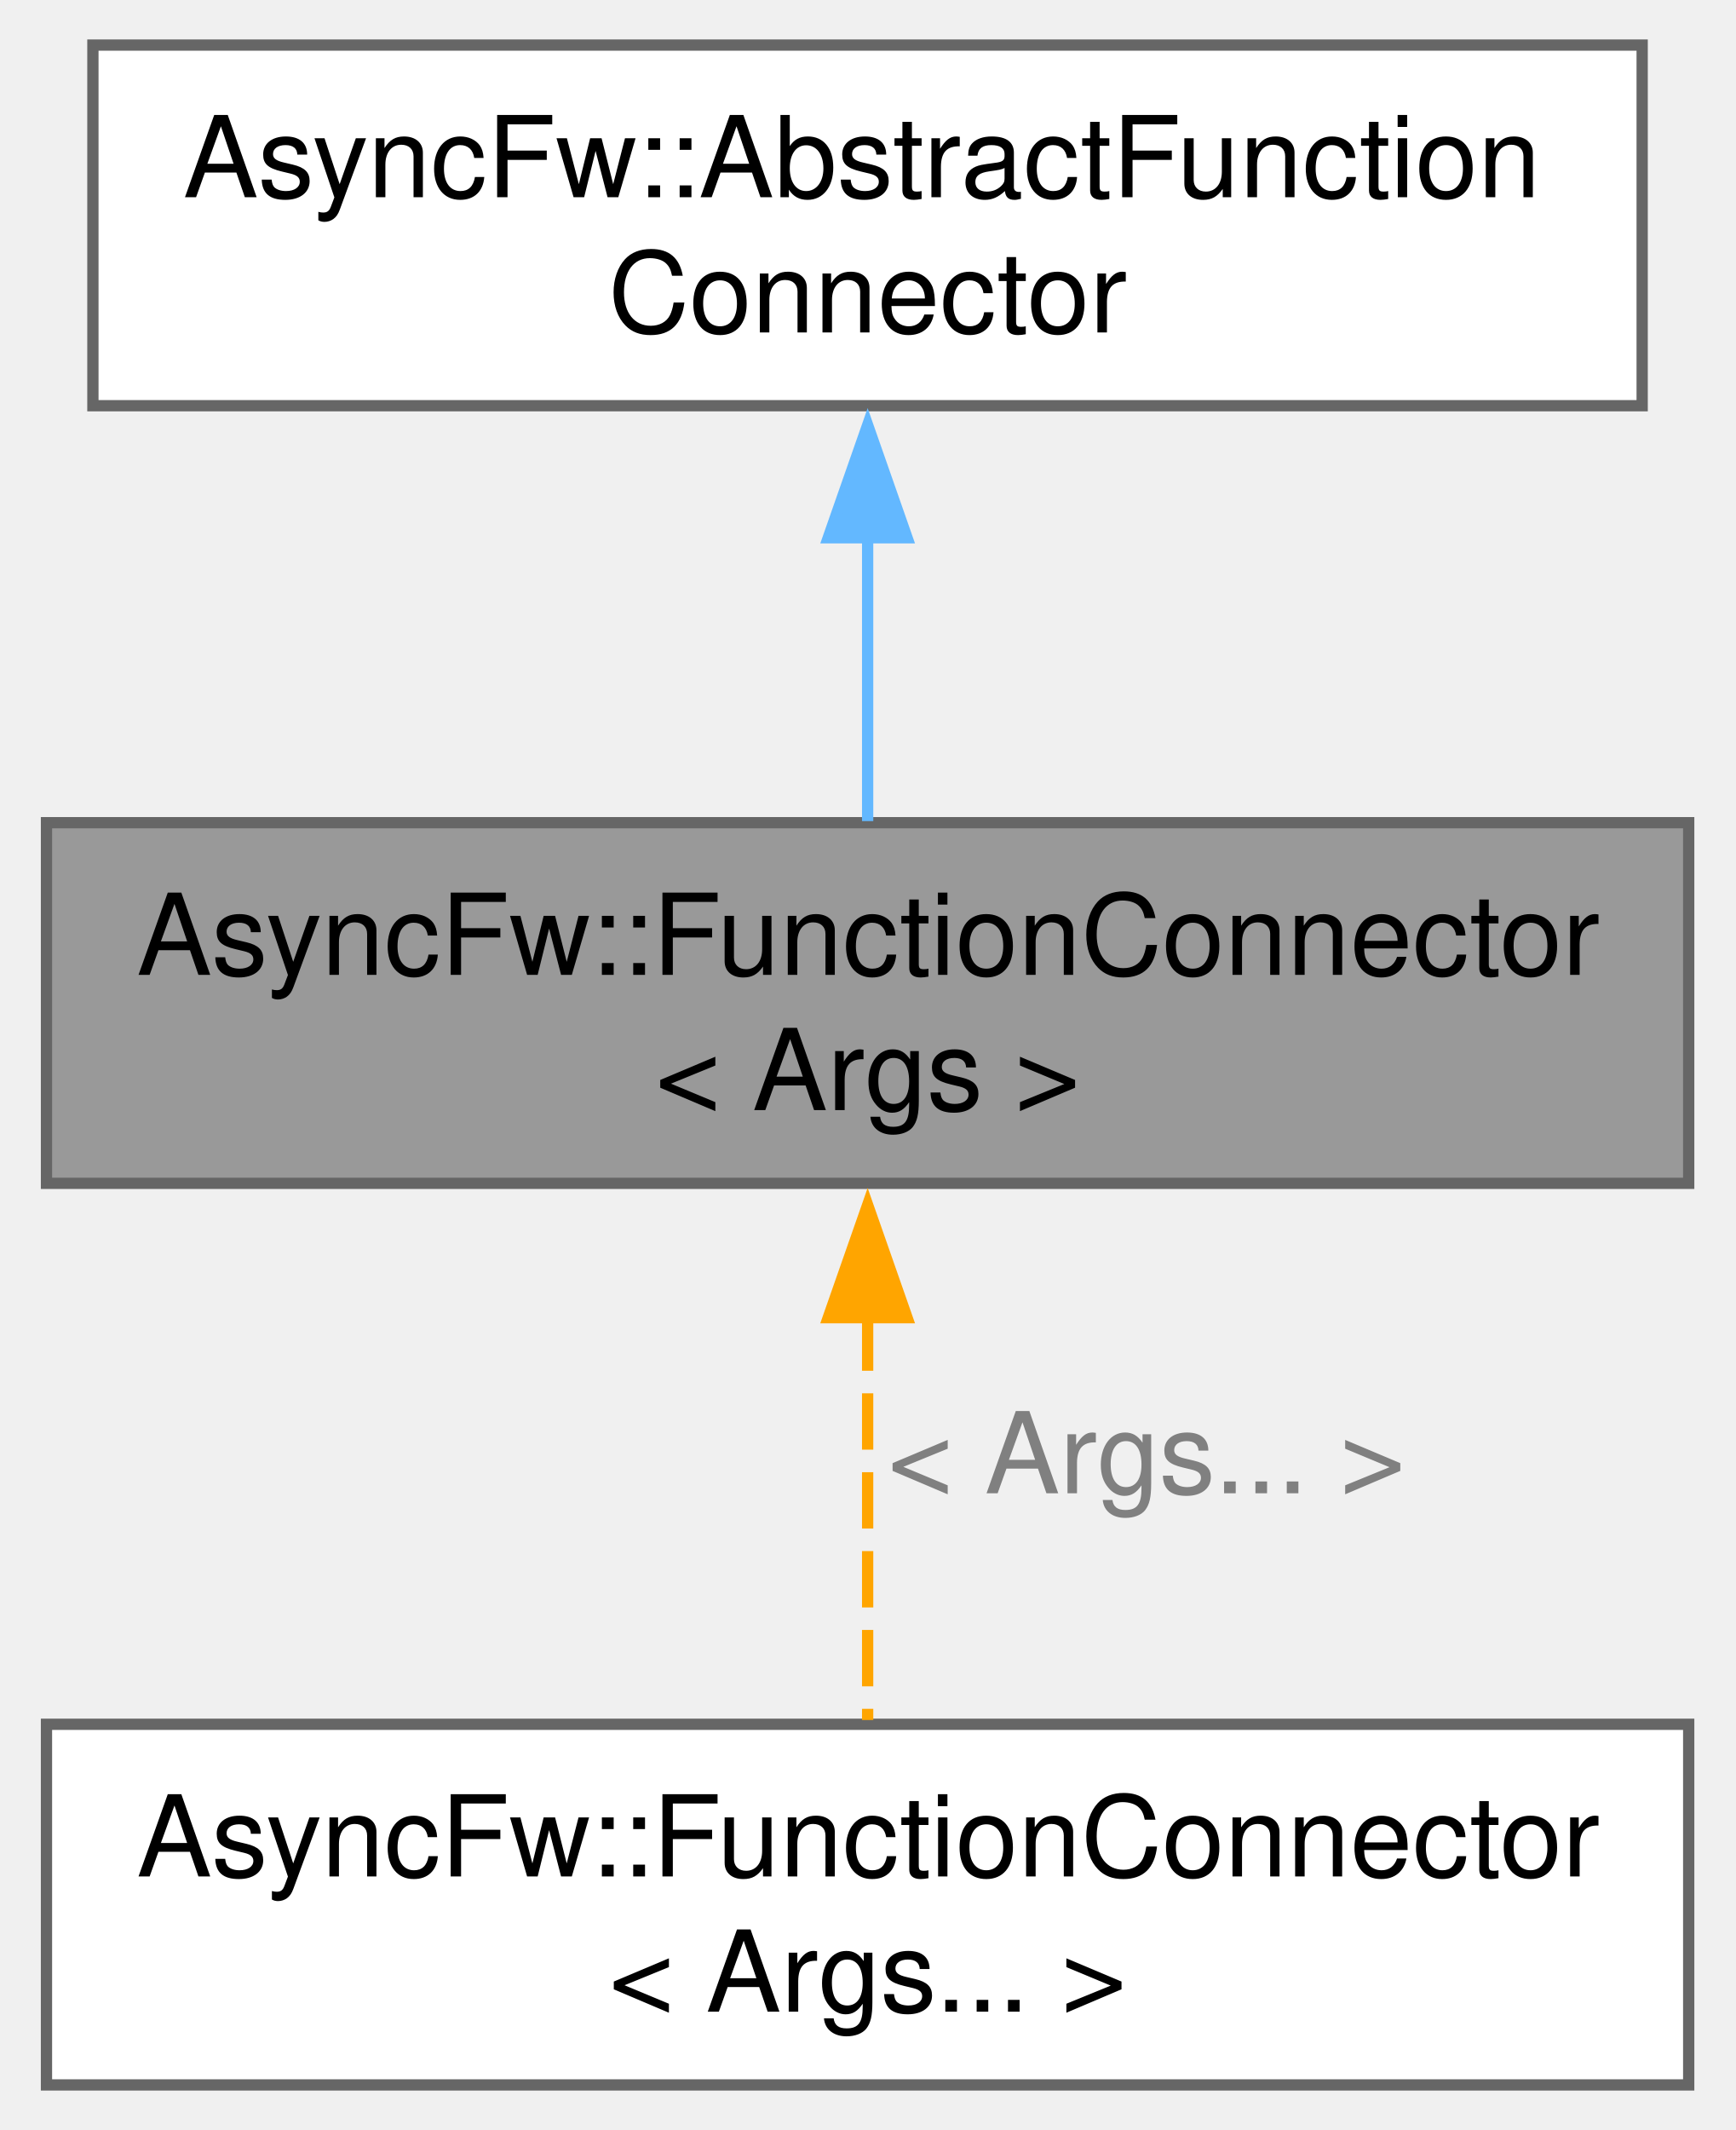
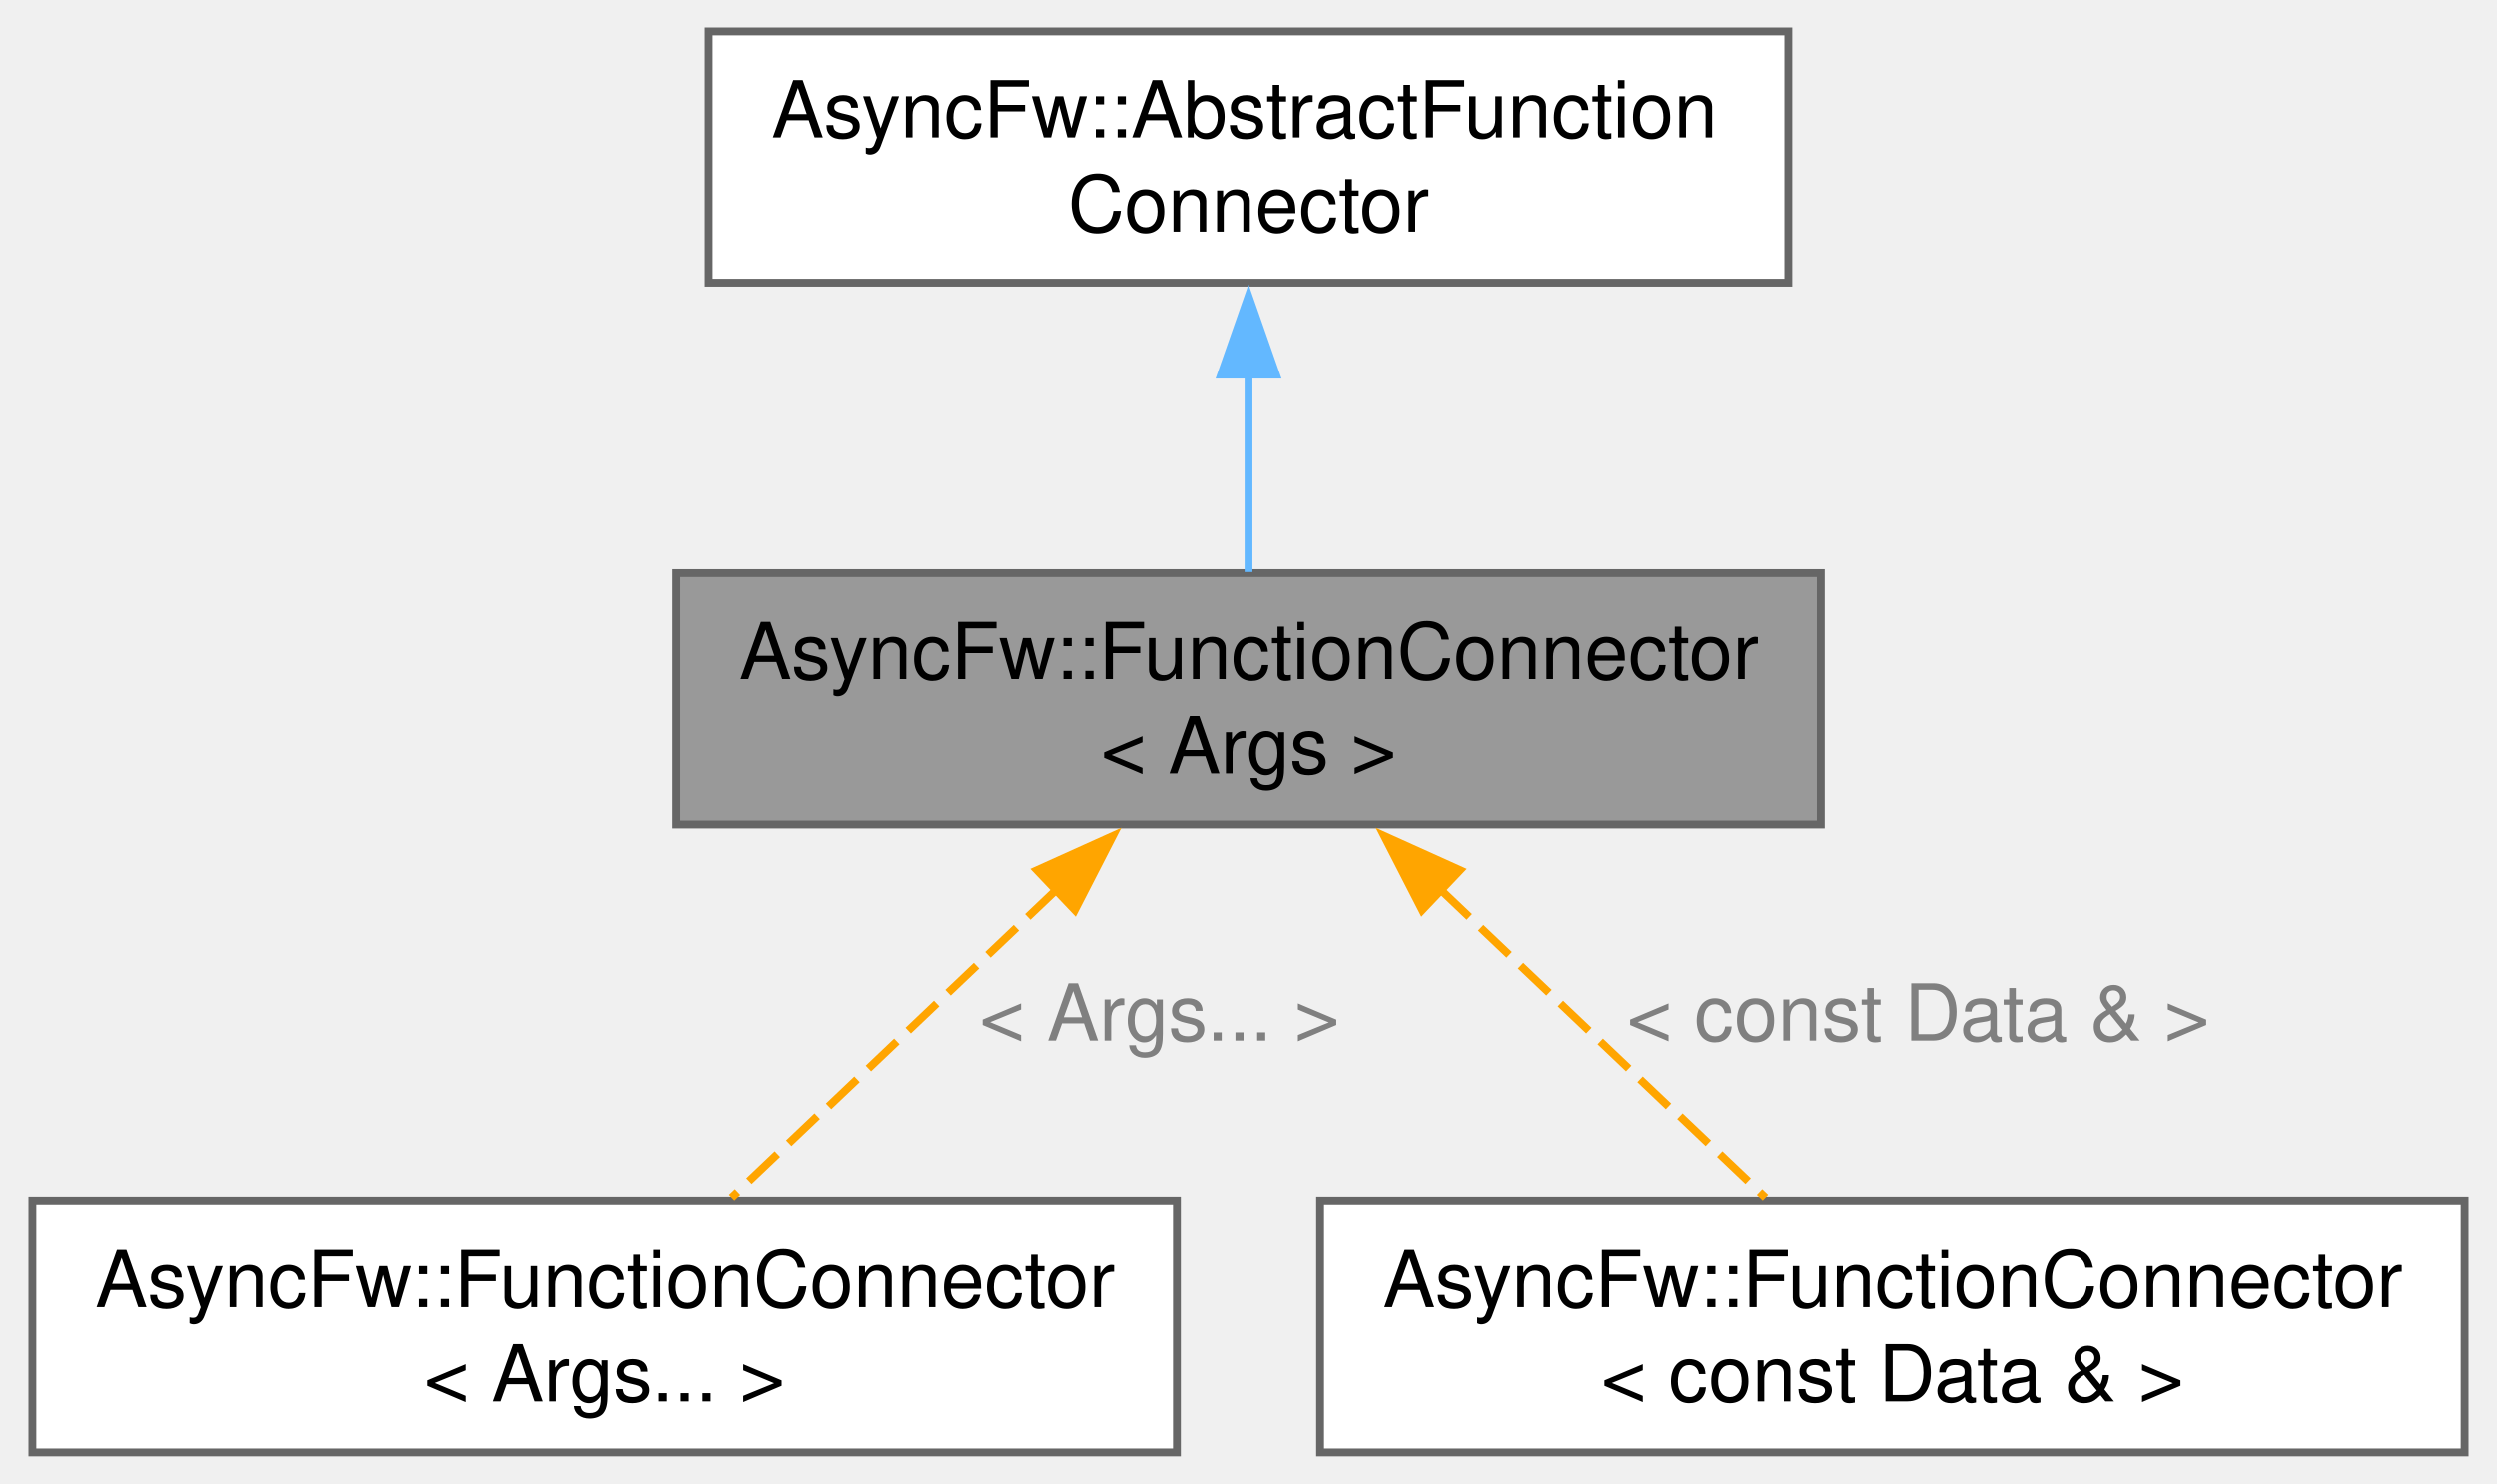
- <svg xmlns="http://www.w3.org/2000/svg" xmlns:xlink="http://www.w3.org/1999/xlink" width="154pt" height="189pt" viewBox="0.00 0.00 153.75 189.00">
+ <svg xmlns="http://www.w3.org/2000/svg" xmlns:xlink="http://www.w3.org/1999/xlink" width="318pt" height="189pt" viewBox="0.00 0.00 317.75 189.00">
  <g id="graph0" class="graph" transform="scale(1 1) rotate(0) translate(4 185)">
    <g id="Node000001" class="node">
      <g id="a_Node000001">
        <a xlink:title="Обеспечивает соединение отправитель -&gt; получатели. Получатели могут быть вызваны в своих потоках (по ...">
-           <polygon fill="#999999" stroke="#666666" points="145.75,-112 0,-112 0,-80 145.75,-80 145.75,-112" />
-           <text text-anchor="start" x="8" y="-98.5" font-family="Helvetica,sans-Serif" font-size="10.00">AsyncFw::FunctionConnector</text>
-           <text text-anchor="middle" x="72.88" y="-86.5" font-family="Helvetica,sans-Serif" font-size="10.00">&lt; Args &gt;</text>
+           <polygon fill="#999999" stroke="#666666" points="227.75,-112 82,-112 82,-80 227.75,-80 227.75,-112" />
+           <text text-anchor="start" x="90" y="-98.5" font-family="Helvetica,sans-Serif" font-size="10.00">AsyncFw::FunctionConnector</text>
+           <text text-anchor="middle" x="154.88" y="-86.5" font-family="Helvetica,sans-Serif" font-size="10.00">&lt; Args &gt;</text>
        </a>
      </g>
    </g>
    <g id="Node000003" class="node">
      <g id="a_Node000003">
        <a xlink:href="classAsyncFw_1_1FunctionConnector.html" target="_top" xlink:title=" ">
          <polygon fill="white" stroke="#666666" points="145.75,-32 0,-32 0,0 145.75,0 145.75,-32" />
          <text text-anchor="start" x="8" y="-18.5" font-family="Helvetica,sans-Serif" font-size="10.00">AsyncFw::FunctionConnector</text>
          <text text-anchor="middle" x="72.88" y="-6.5" font-family="Helvetica,sans-Serif" font-size="10.00">&lt; Args... &gt;</text>
        </a>
      </g>
    </g>
    <g id="edge2_Node000001_Node000003" class="edge">
      <g id="a_edge2_Node000001_Node000003">
        <a xlink:title=" ">
-           <path fill="none" stroke="orange" stroke-dasharray="5,2" d="M72.88,-68.37C72.88,-56.37 72.88,-42.63 72.88,-32.38" />
-           <polygon fill="orange" stroke="orange" points="69.38,-68.08 72.88,-78.08 76.38,-68.08 69.38,-68.08" />
+           <path fill="none" stroke="orange" stroke-dasharray="5,2" d="M130.37,-71.69C117,-58.97 100.83,-43.59 89.04,-32.38" />
+           <polygon fill="orange" stroke="orange" points="127.92,-74.19 137.58,-78.55 132.74,-69.12 127.92,-74.19" />
        </a>
      </g>
-       <text text-anchor="middle" x="97.62" y="-52.5" font-family="Helvetica,sans-Serif" font-size="10.00" fill="grey"> &lt; Args... &gt;</text>
+       <text text-anchor="middle" x="143.53" y="-52.5" font-family="Helvetica,sans-Serif" font-size="10.00" fill="grey"> &lt; Args... &gt;</text>
+     </g>
+     <g id="Node000004" class="node">
+       <g id="a_Node000004">
+         <a xlink:href="classAsyncFw_1_1FunctionConnector.html" target="_top" xlink:title=" ">
+           <polygon fill="white" stroke="#666666" points="309.75,-32 164,-32 164,0 309.75,0 309.75,-32" />
+           <text text-anchor="start" x="172" y="-18.5" font-family="Helvetica,sans-Serif" font-size="10.00">AsyncFw::FunctionConnector</text>
+           <text text-anchor="middle" x="236.88" y="-6.5" font-family="Helvetica,sans-Serif" font-size="10.00">&lt; const Data &amp; &gt;</text>
+         </a>
+       </g>
+     </g>
+     <g id="edge3_Node000001_Node000004" class="edge">
+       <g id="a_edge3_Node000001_Node000004">
+         <a xlink:title=" ">
+           <path fill="none" stroke="orange" stroke-dasharray="5,2" d="M179.38,-71.69C192.75,-58.97 208.92,-43.59 220.71,-32.38" />
+           <polygon fill="orange" stroke="orange" points="177.01,-69.12 172.17,-78.55 181.83,-74.19 177.01,-69.12" />
+         </a>
+       </g>
+       <text text-anchor="middle" x="240.16" y="-52.5" font-family="Helvetica,sans-Serif" font-size="10.00" fill="grey"> &lt; const Data &amp; &gt;</text>
    </g>
    <g id="Node000002" class="node">
      <g id="a_Node000002">
        <a xlink:href="classAsyncFw_1_1AbstractFunctionConnector.html" target="_top" xlink:title="The AbstractFunctionConnector class provides the base functionality for FunctionConnector.">
-           <polygon fill="white" stroke="#666666" points="141.62,-181 4.12,-181 4.12,-149 141.62,-149 141.62,-181" />
-           <text text-anchor="start" x="12.12" y="-167.5" font-family="Helvetica,sans-Serif" font-size="10.00">AsyncFw::AbstractFunction</text>
-           <text text-anchor="middle" x="72.88" y="-155.5" font-family="Helvetica,sans-Serif" font-size="10.00">Connector</text>
+           <polygon fill="white" stroke="#666666" points="223.62,-181 86.12,-181 86.12,-149 223.62,-149 223.62,-181" />
+           <text text-anchor="start" x="94.12" y="-167.5" font-family="Helvetica,sans-Serif" font-size="10.00">AsyncFw::AbstractFunction</text>
+           <text text-anchor="middle" x="154.88" y="-155.5" font-family="Helvetica,sans-Serif" font-size="10.00">Connector</text>
        </a>
      </g>
    </g>
    <g id="edge1_Node000001_Node000002" class="edge">
      <g id="a_edge1_Node000001_Node000002">
        <a xlink:title=" ">
-           <path fill="none" stroke="#63b8ff" d="M72.88,-137.35C72.88,-128.78 72.88,-119.59 72.88,-112.14" />
-           <polygon fill="#63b8ff" stroke="#63b8ff" points="69.38,-137.28 72.88,-147.28 76.38,-137.28 69.38,-137.28" />
+           <path fill="none" stroke="#63b8ff" d="M154.88,-137.35C154.88,-128.78 154.88,-119.59 154.88,-112.14" />
+           <polygon fill="#63b8ff" stroke="#63b8ff" points="151.38,-137.28 154.88,-147.28 158.38,-137.28 151.38,-137.28" />
        </a>
      </g>
    </g>
  </g>
</svg>
